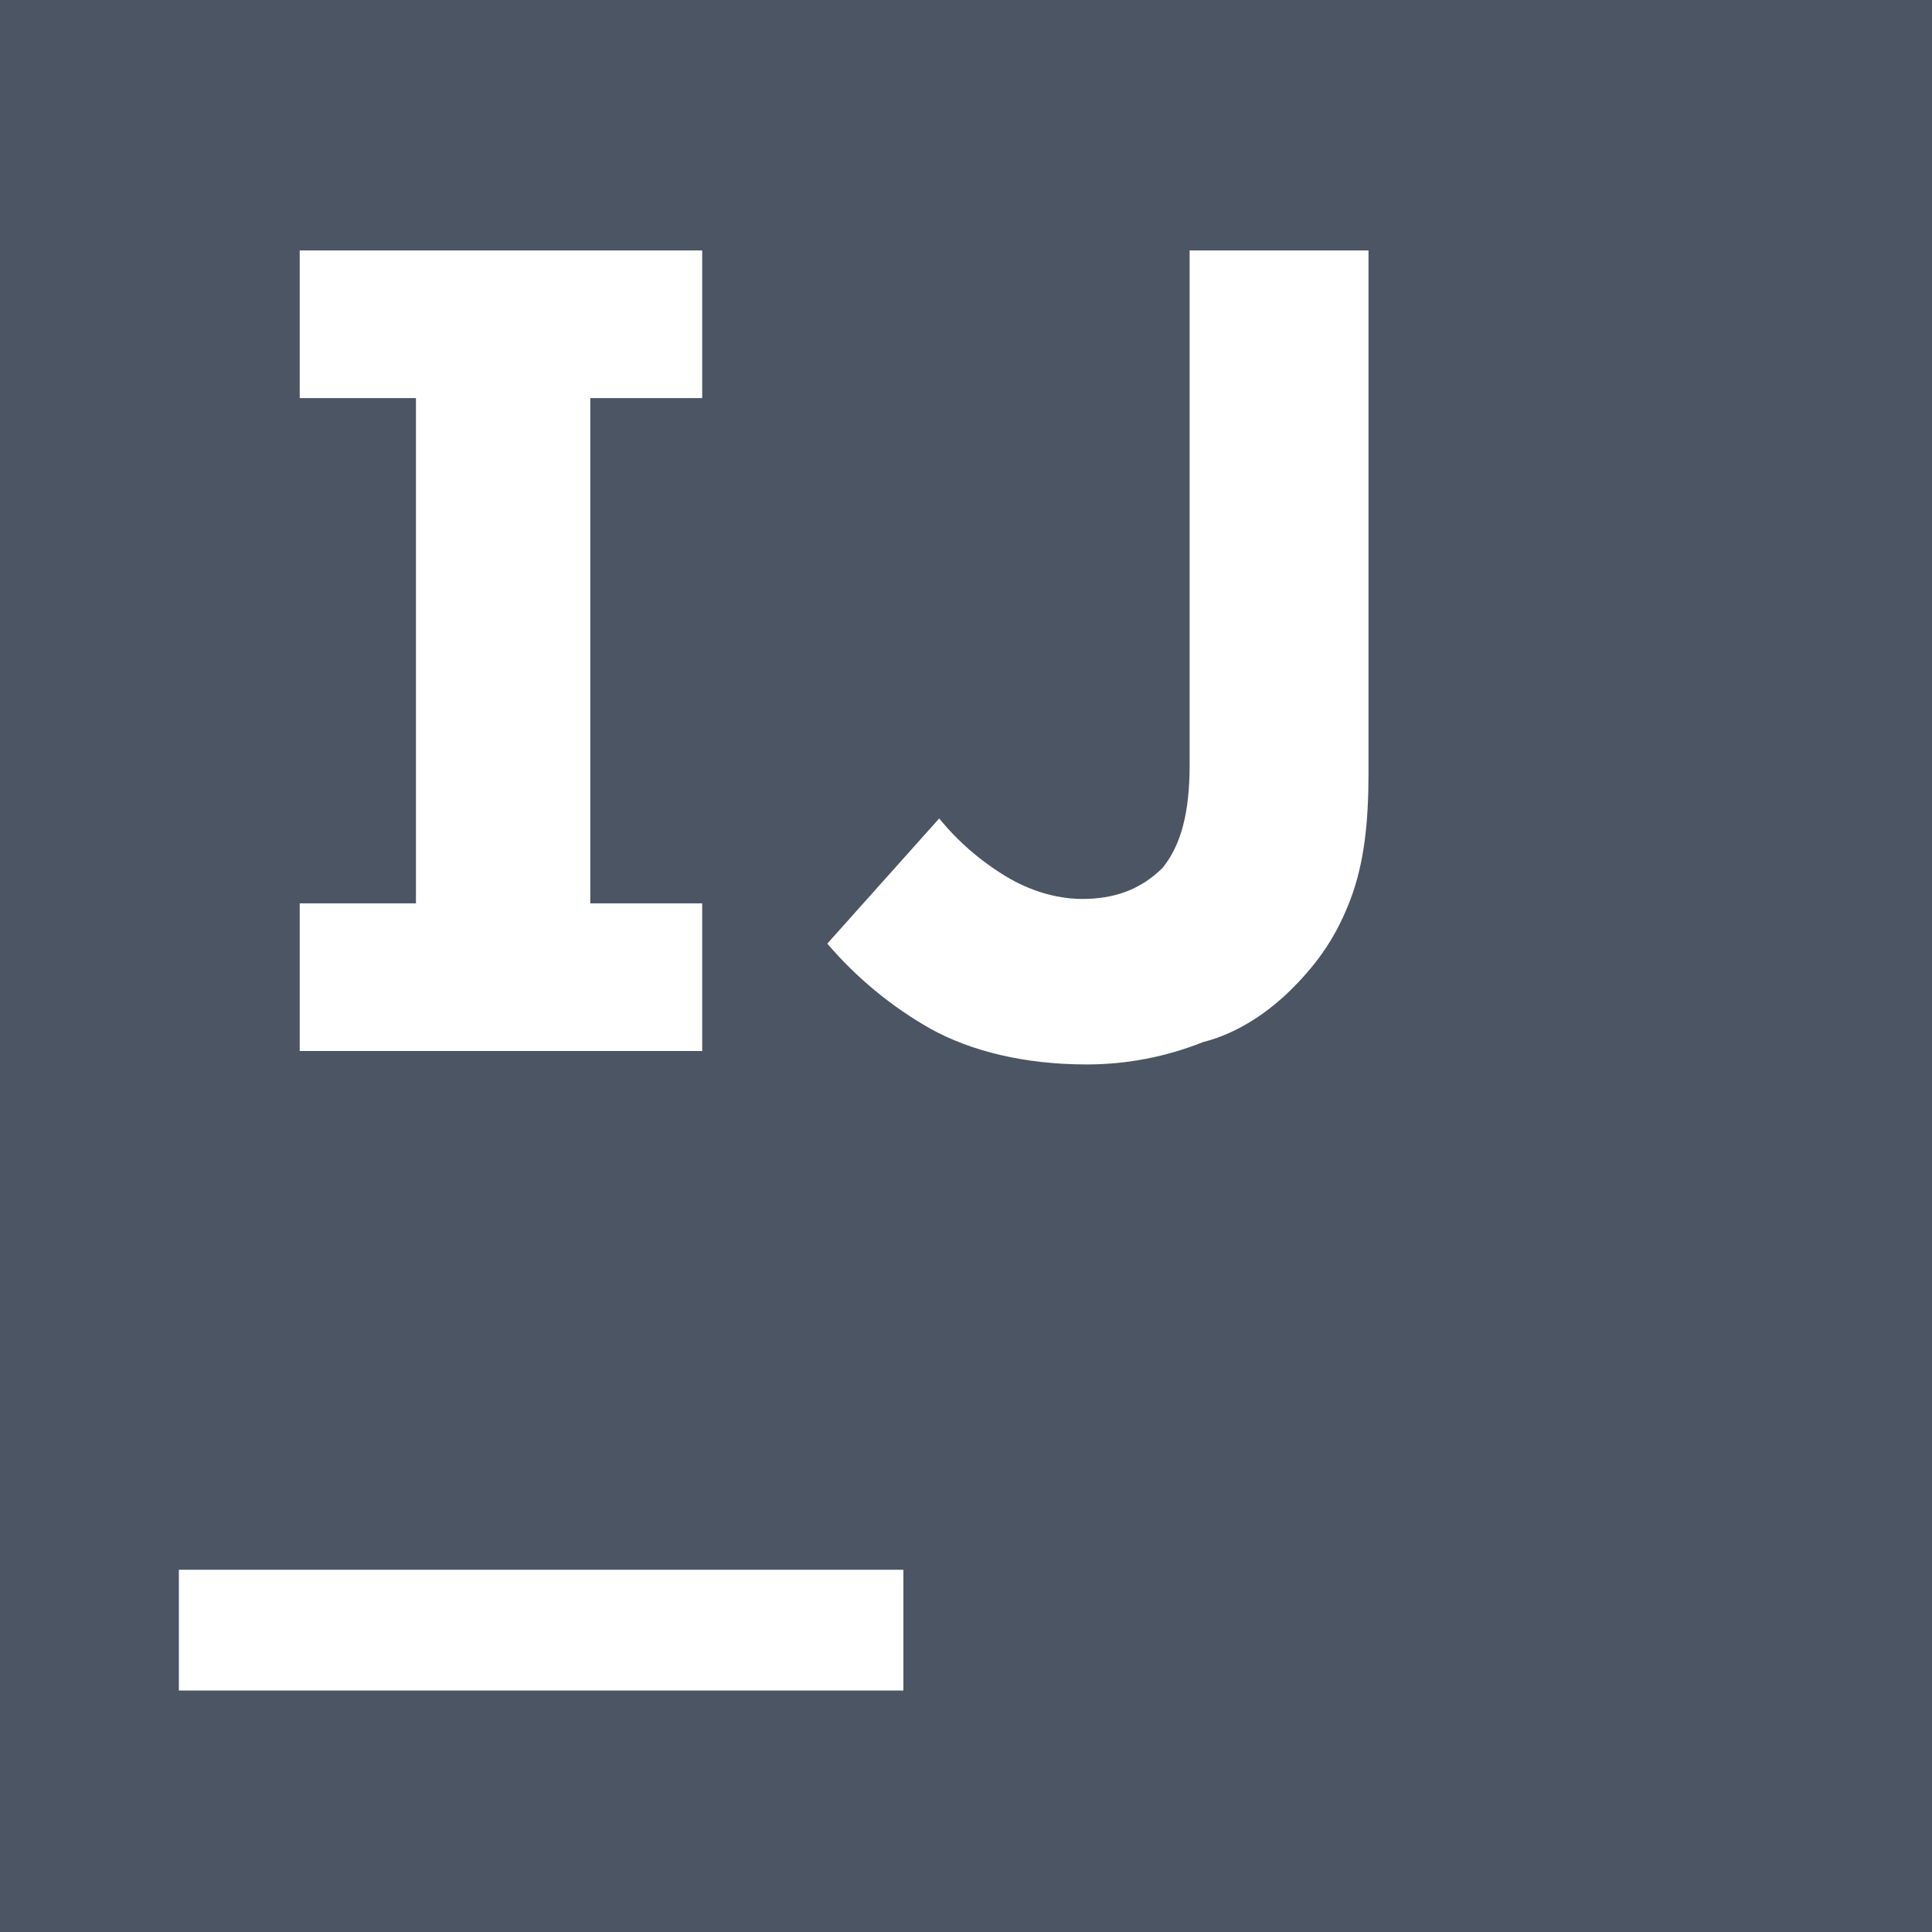
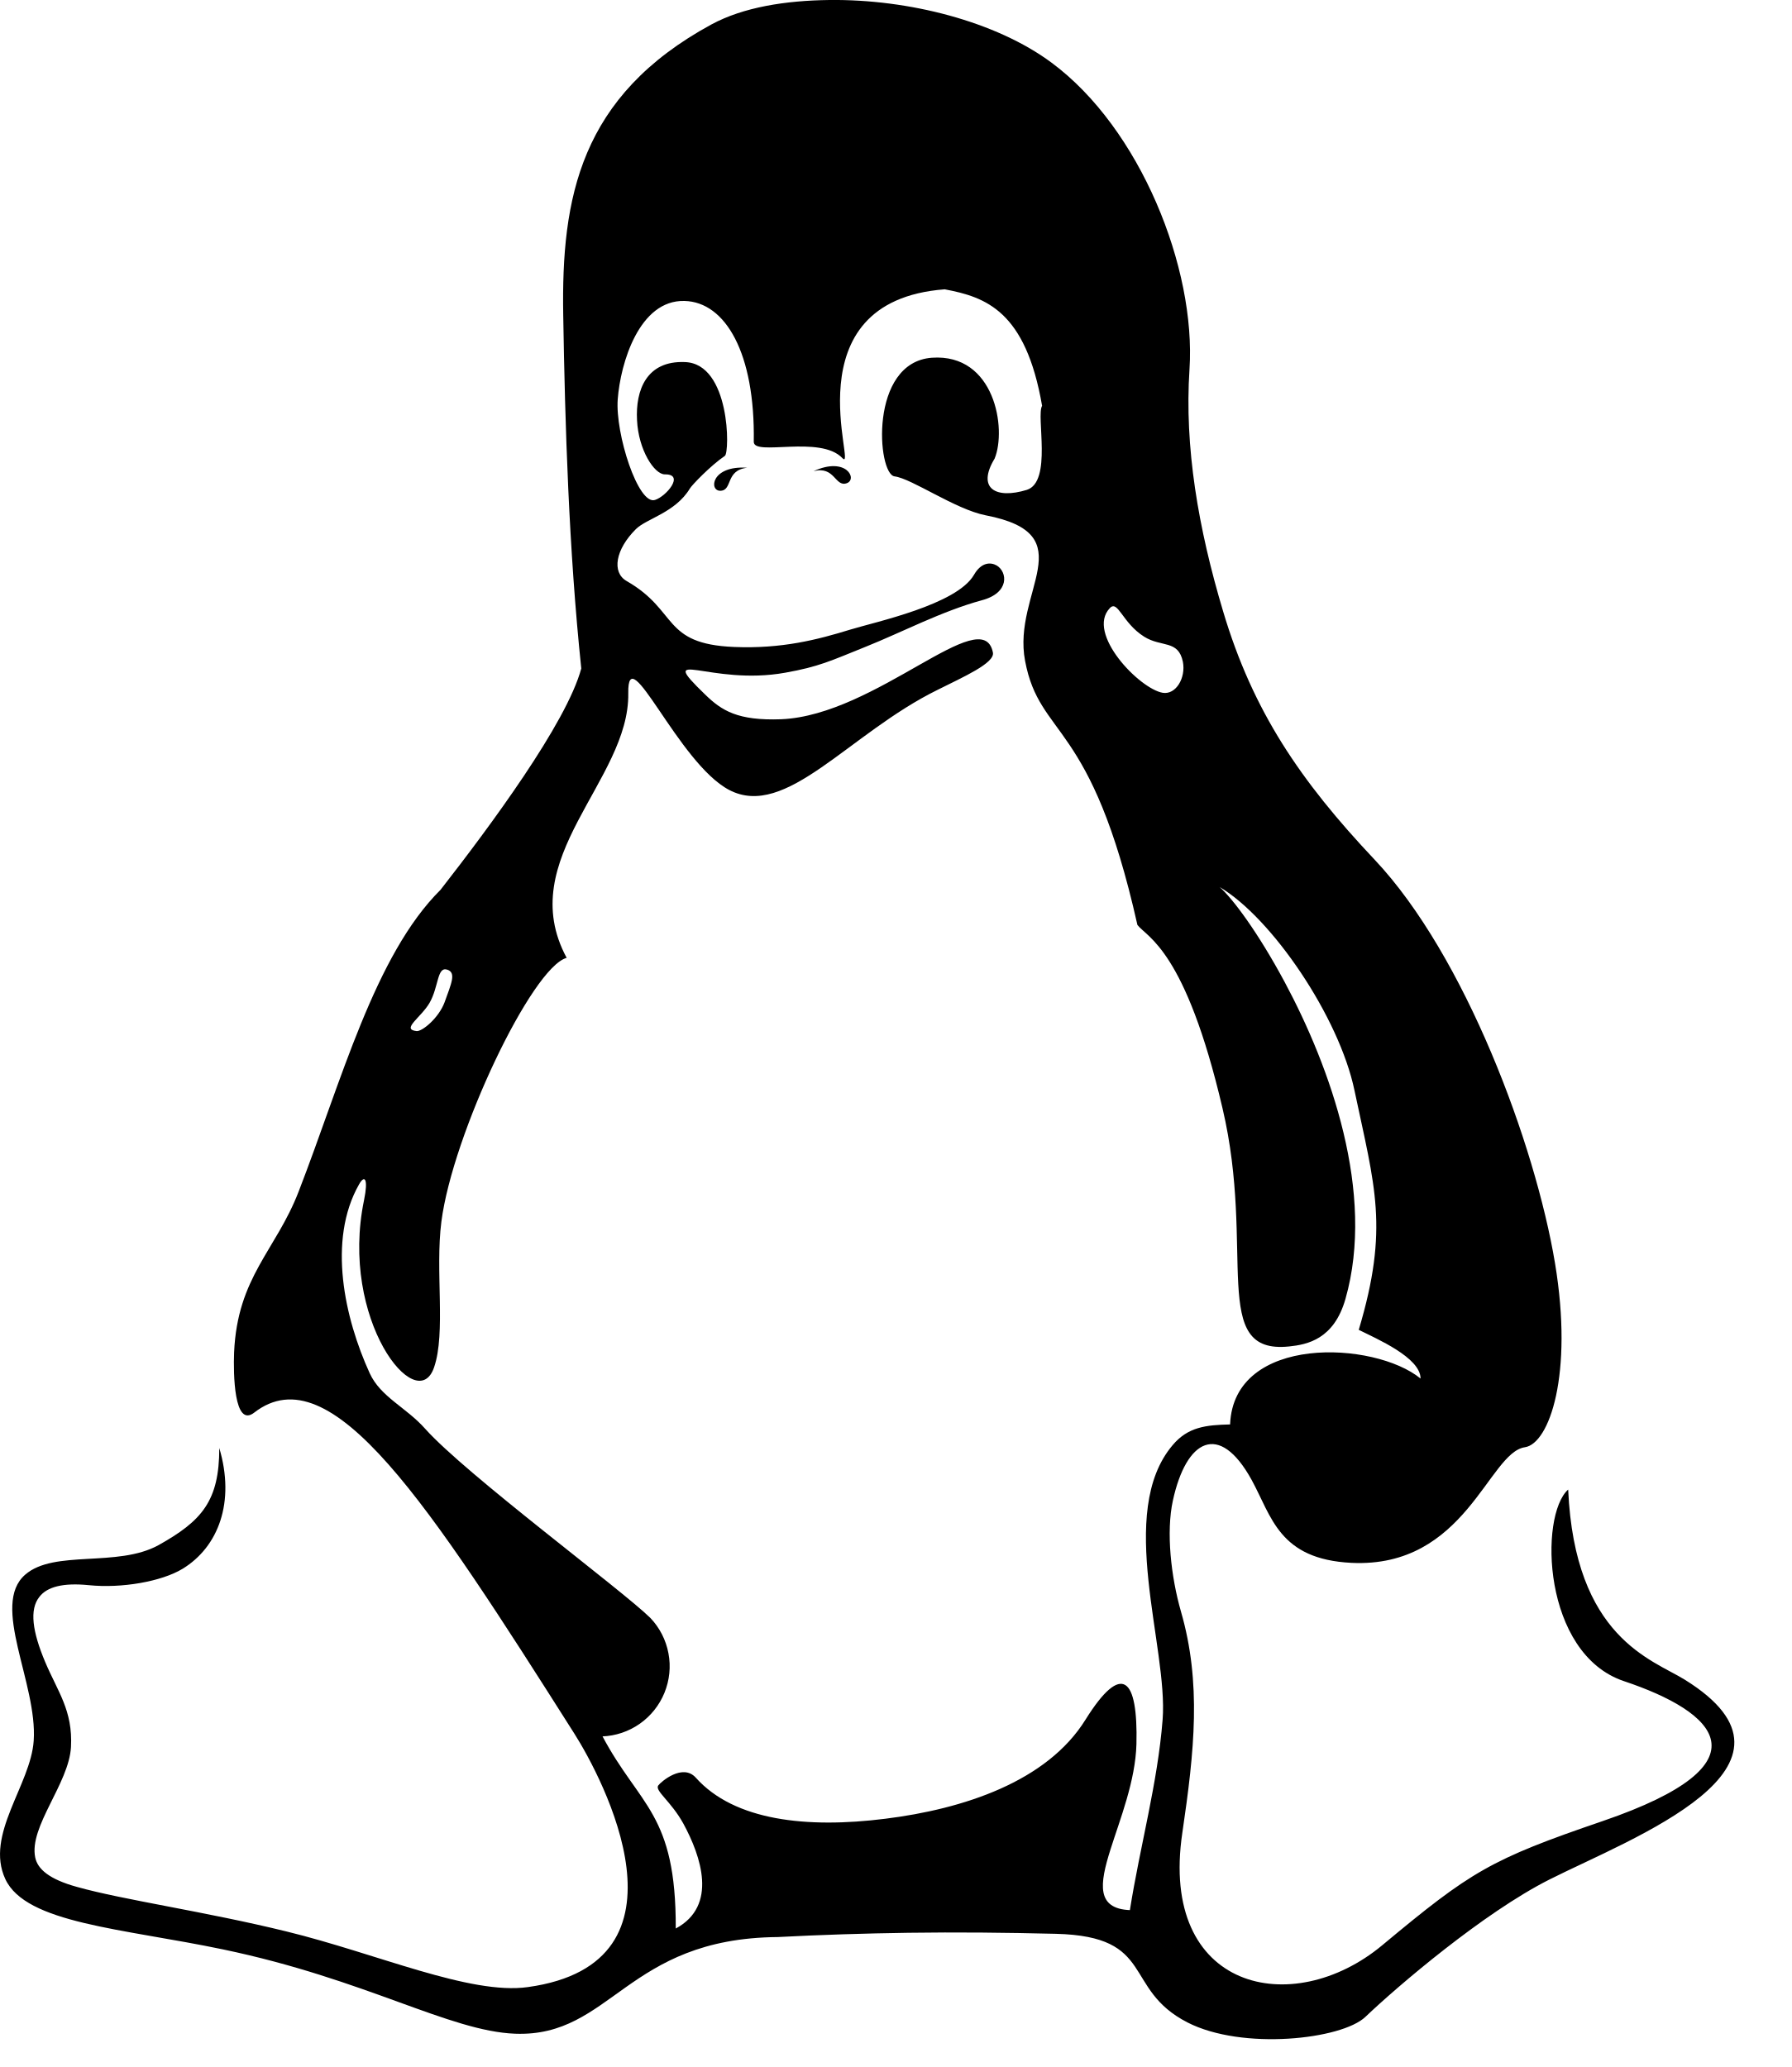
- <svg xmlns="http://www.w3.org/2000/svg" width="24" height="24" viewBox="0 0 24 24" fill="none">
-   <path d="M0 0V24H24V0H0ZM3.723 3.111H8.723V4.945H7.333V11.222H8.723V13.056H3.723V11.222H5.167V4.945H3.723V3.111ZM14.778 3.111H17V9.611C17 10.223 16.945 10.722 16.778 11.167C16.611 11.611 16.388 11.944 16.055 12.277C15.778 12.556 15.389 12.834 14.945 12.945C14.485 13.129 13.995 13.223 13.5 13.223C12.722 13.223 12.056 13.056 11.556 12.778C11.072 12.503 10.639 12.146 10.277 11.722L11.667 10.167C11.901 10.454 12.183 10.698 12.5 10.889C12.777 11.056 13.111 11.167 13.445 11.167C13.834 11.167 14.166 11.056 14.445 10.778C14.666 10.5 14.778 10.111 14.778 9.5V3.111ZM2.222 19.5H11.222V21H2.222V19.5Z" fill="#4B5563" />
+ <svg xmlns="http://www.w3.org/2000/svg" width="26" height="30" viewBox="0 0 26 30" fill="none">
+   <path d="M8.737 25.202C8.933 25.195 9.123 25.131 9.283 25.019C9.444 24.906 9.568 24.75 9.642 24.569C9.716 24.387 9.737 24.188 9.7 23.996C9.664 23.803 9.573 23.625 9.438 23.483C9.029 23.079 6.76 21.398 6.169 20.736C5.894 20.426 5.523 20.276 5.365 19.931C5.002 19.137 4.748 18.003 5.21 17.19C5.293 17.042 5.346 17.11 5.283 17.417C4.922 19.154 6.052 20.573 6.299 19.845C6.472 19.343 6.313 18.444 6.405 17.731C6.567 16.465 7.717 14.041 8.223 13.902C7.445 12.46 9.137 11.33 9.117 10.062C9.102 9.239 9.839 11.075 10.581 11.465C11.406 11.898 12.317 10.645 13.608 10.011C13.973 9.828 14.443 9.622 14.408 9.469C14.258 8.729 12.713 10.383 11.335 10.439C10.706 10.462 10.473 10.315 10.232 10.08C9.496 9.368 10.306 9.961 11.397 9.763C11.883 9.676 12.046 9.595 12.562 9.387C13.078 9.181 13.664 8.871 14.248 8.712C14.655 8.604 14.619 8.3 14.463 8.207C14.373 8.156 14.238 8.16 14.133 8.344C13.881 8.777 12.707 9.025 12.338 9.138C11.867 9.283 11.346 9.419 10.653 9.39C9.601 9.347 9.847 8.864 9.093 8.433C8.873 8.306 8.932 7.974 9.227 7.68C9.379 7.527 9.8 7.441 10.011 7.09C10.039 7.042 10.308 6.76 10.519 6.616C10.591 6.564 10.598 5.279 9.94 5.255C9.38 5.232 9.221 5.664 9.244 6.097C9.264 6.53 9.495 6.886 9.648 6.885C9.942 6.88 9.668 7.205 9.505 7.256C9.261 7.337 8.926 6.293 8.964 5.794C9.003 5.272 9.276 4.35 9.933 4.368C10.528 4.383 10.959 5.127 10.938 6.412C10.935 6.628 11.902 6.309 12.224 6.649C12.456 6.891 11.434 4.372 13.709 4.199C14.307 4.312 14.884 4.513 15.122 5.89C15.033 6.034 15.272 6.993 14.9 7.11C14.448 7.248 14.171 7.089 14.433 6.656C14.61 6.226 14.437 5.128 13.523 5.192C12.608 5.259 12.729 6.881 12.981 6.914C13.231 6.945 13.861 7.392 14.303 7.479C15.747 7.757 14.684 8.588 14.875 9.591C15.088 10.725 15.834 10.426 16.505 13.424C16.645 13.607 17.201 13.78 17.74 16.085C18.228 18.158 17.539 19.665 18.707 19.542C18.971 19.515 19.357 19.438 19.524 18.853C19.962 17.316 19.304 15.488 18.642 14.253C18.256 13.534 17.89 13.043 17.698 12.874C18.459 13.324 19.433 14.762 19.655 15.826C19.95 17.226 20.16 17.82 19.717 19.301C19.975 19.43 20.614 19.703 20.614 20.008C19.947 19.461 17.902 19.363 17.85 20.674C17.502 20.682 17.238 20.709 17.015 20.976C16.192 21.95 16.953 23.907 16.871 24.957C16.799 25.88 16.543 26.794 16.396 27.723C15.908 27.702 15.955 27.347 16.114 26.844C16.254 26.4 16.477 25.846 16.491 25.314C16.503 24.832 16.45 24.53 16.33 24.457C16.209 24.382 16.018 24.533 15.753 24.957C15.194 25.859 13.979 26.256 12.845 26.397C11.71 26.54 10.655 26.426 10.097 25.801C9.906 25.588 9.59 25.861 9.551 25.915C9.501 25.992 9.736 26.142 9.915 26.465C10.173 26.94 10.42 27.66 9.806 27.99C9.812 26.315 9.282 26.219 8.74 25.195L8.737 25.202ZM8.333 25.159C8.74 25.798 10.172 28.492 7.661 28.84C6.821 28.959 5.469 28.353 4.158 28.033C2.981 27.744 1.787 27.575 1.116 27.386C0.714 27.275 0.546 27.128 0.511 26.959C0.418 26.512 1 25.887 1.03 25.356C1.059 24.825 0.836 24.551 0.654 24.118C0.472 23.685 0.423 23.361 0.572 23.176C0.683 23.031 0.915 22.969 1.291 23.007C1.765 23.055 2.342 22.955 2.65 22.769C3.171 22.45 3.415 21.8 3.182 21.016C3.182 21.785 2.93 22.074 2.3 22.426C1.704 22.754 0.786 22.488 0.366 22.854C-0.142 23.294 0.546 24.43 0.489 25.265C0.446 25.906 -0.222 26.628 0.077 27.272C0.376 27.917 1.775 27.988 3.235 28.293C5.31 28.726 6.519 29.481 7.477 29.517C8.875 29.568 9.09 28.133 11.285 28.114C11.916 28.081 12.547 28.061 13.178 28.052C13.887 28.042 14.596 28.049 15.323 28.067C16.783 28.103 16.282 28.865 17.231 29.353C18.029 29.762 19.468 29.6 19.813 29.273C20.277 28.83 21.527 27.761 22.486 27.278C23.678 26.677 26.483 25.64 24.447 24.378C23.973 24.084 22.852 23.772 22.756 21.619C22.333 21.996 22.381 24.003 23.566 24.4C24.89 24.843 25.717 25.588 23.256 26.431C21.627 26.988 21.348 27.158 20.059 28.232C18.754 29.319 16.817 28.888 17.157 26.601C17.333 25.409 17.436 24.424 17.137 23.389C16.992 22.884 16.92 22.234 17.02 21.778C17.213 20.893 17.691 20.626 18.161 21.476C18.454 22.01 18.557 22.631 19.612 22.683C21.269 22.762 21.598 21.081 22.128 21.005C22.481 20.953 22.834 19.953 22.565 18.334C22.276 16.602 21.258 13.869 19.951 12.481C18.866 11.332 18.181 10.321 17.75 8.877C17.387 7.666 17.186 6.487 17.261 5.359C17.357 3.897 16.549 1.863 15.257 0.908C14.45 0.31 13.184 -0.013 12.037 0C11.395 0.008 10.789 0.104 10.325 0.354C8.411 1.394 8.145 2.876 8.173 4.57C8.199 6.161 8.254 7.976 8.435 9.702C8.221 10.496 7.107 11.999 6.393 12.914C5.437 13.863 4.954 15.694 4.334 17.293C4.004 18.149 3.445 18.531 3.397 19.63C3.385 19.936 3.395 20.729 3.688 20.503C4.808 19.633 6.215 21.82 8.333 25.159ZM14.155 2.229C14.094 2.41 13.846 2.559 14.005 2.686C14.162 2.813 14.252 2.51 14.572 2.397C14.655 2.366 15.034 2.407 15.106 2.227C15.137 2.148 14.91 2.059 14.776 1.928C14.638 1.799 14.505 1.684 14.377 1.691C14.045 1.711 14.208 2.07 14.154 2.23L14.155 2.229ZM16.105 8.826C16.223 8.702 16.284 9.039 16.602 9.24C16.854 9.399 17.098 9.282 17.165 9.605C17.21 9.838 17.064 10.087 16.872 10.055C16.534 9.997 15.756 9.192 16.105 8.826ZM10.843 6.789C10.319 6.751 10.283 7.129 10.456 7.123C10.634 7.116 10.524 6.823 10.843 6.789ZM9.944 5.82C10.006 5.807 10.094 5.913 10.068 6.061C10.028 6.265 10.045 6.394 10.187 6.395C10.21 6.395 10.237 6.39 10.245 6.336C10.313 5.928 10.101 5.627 10.013 5.604C9.814 5.553 9.838 5.84 9.944 5.82ZM13.762 5.648C13.896 5.689 14.023 5.918 14.051 6.167C14.053 6.188 14.225 6.131 14.226 6.077C14.237 5.674 13.896 5.489 13.806 5.497C13.6 5.514 13.658 5.617 13.762 5.648ZM11.805 6.839C12.283 6.618 12.45 6.96 12.285 7.014C12.116 7.071 12.114 6.758 11.805 6.839ZM6.044 14.965C5.817 14.939 6.109 14.769 6.233 14.556C6.367 14.322 6.342 14.031 6.485 14.072C6.628 14.113 6.547 14.278 6.451 14.548C6.366 14.775 6.126 14.974 6.044 14.965Z" fill="black" />
</svg>
